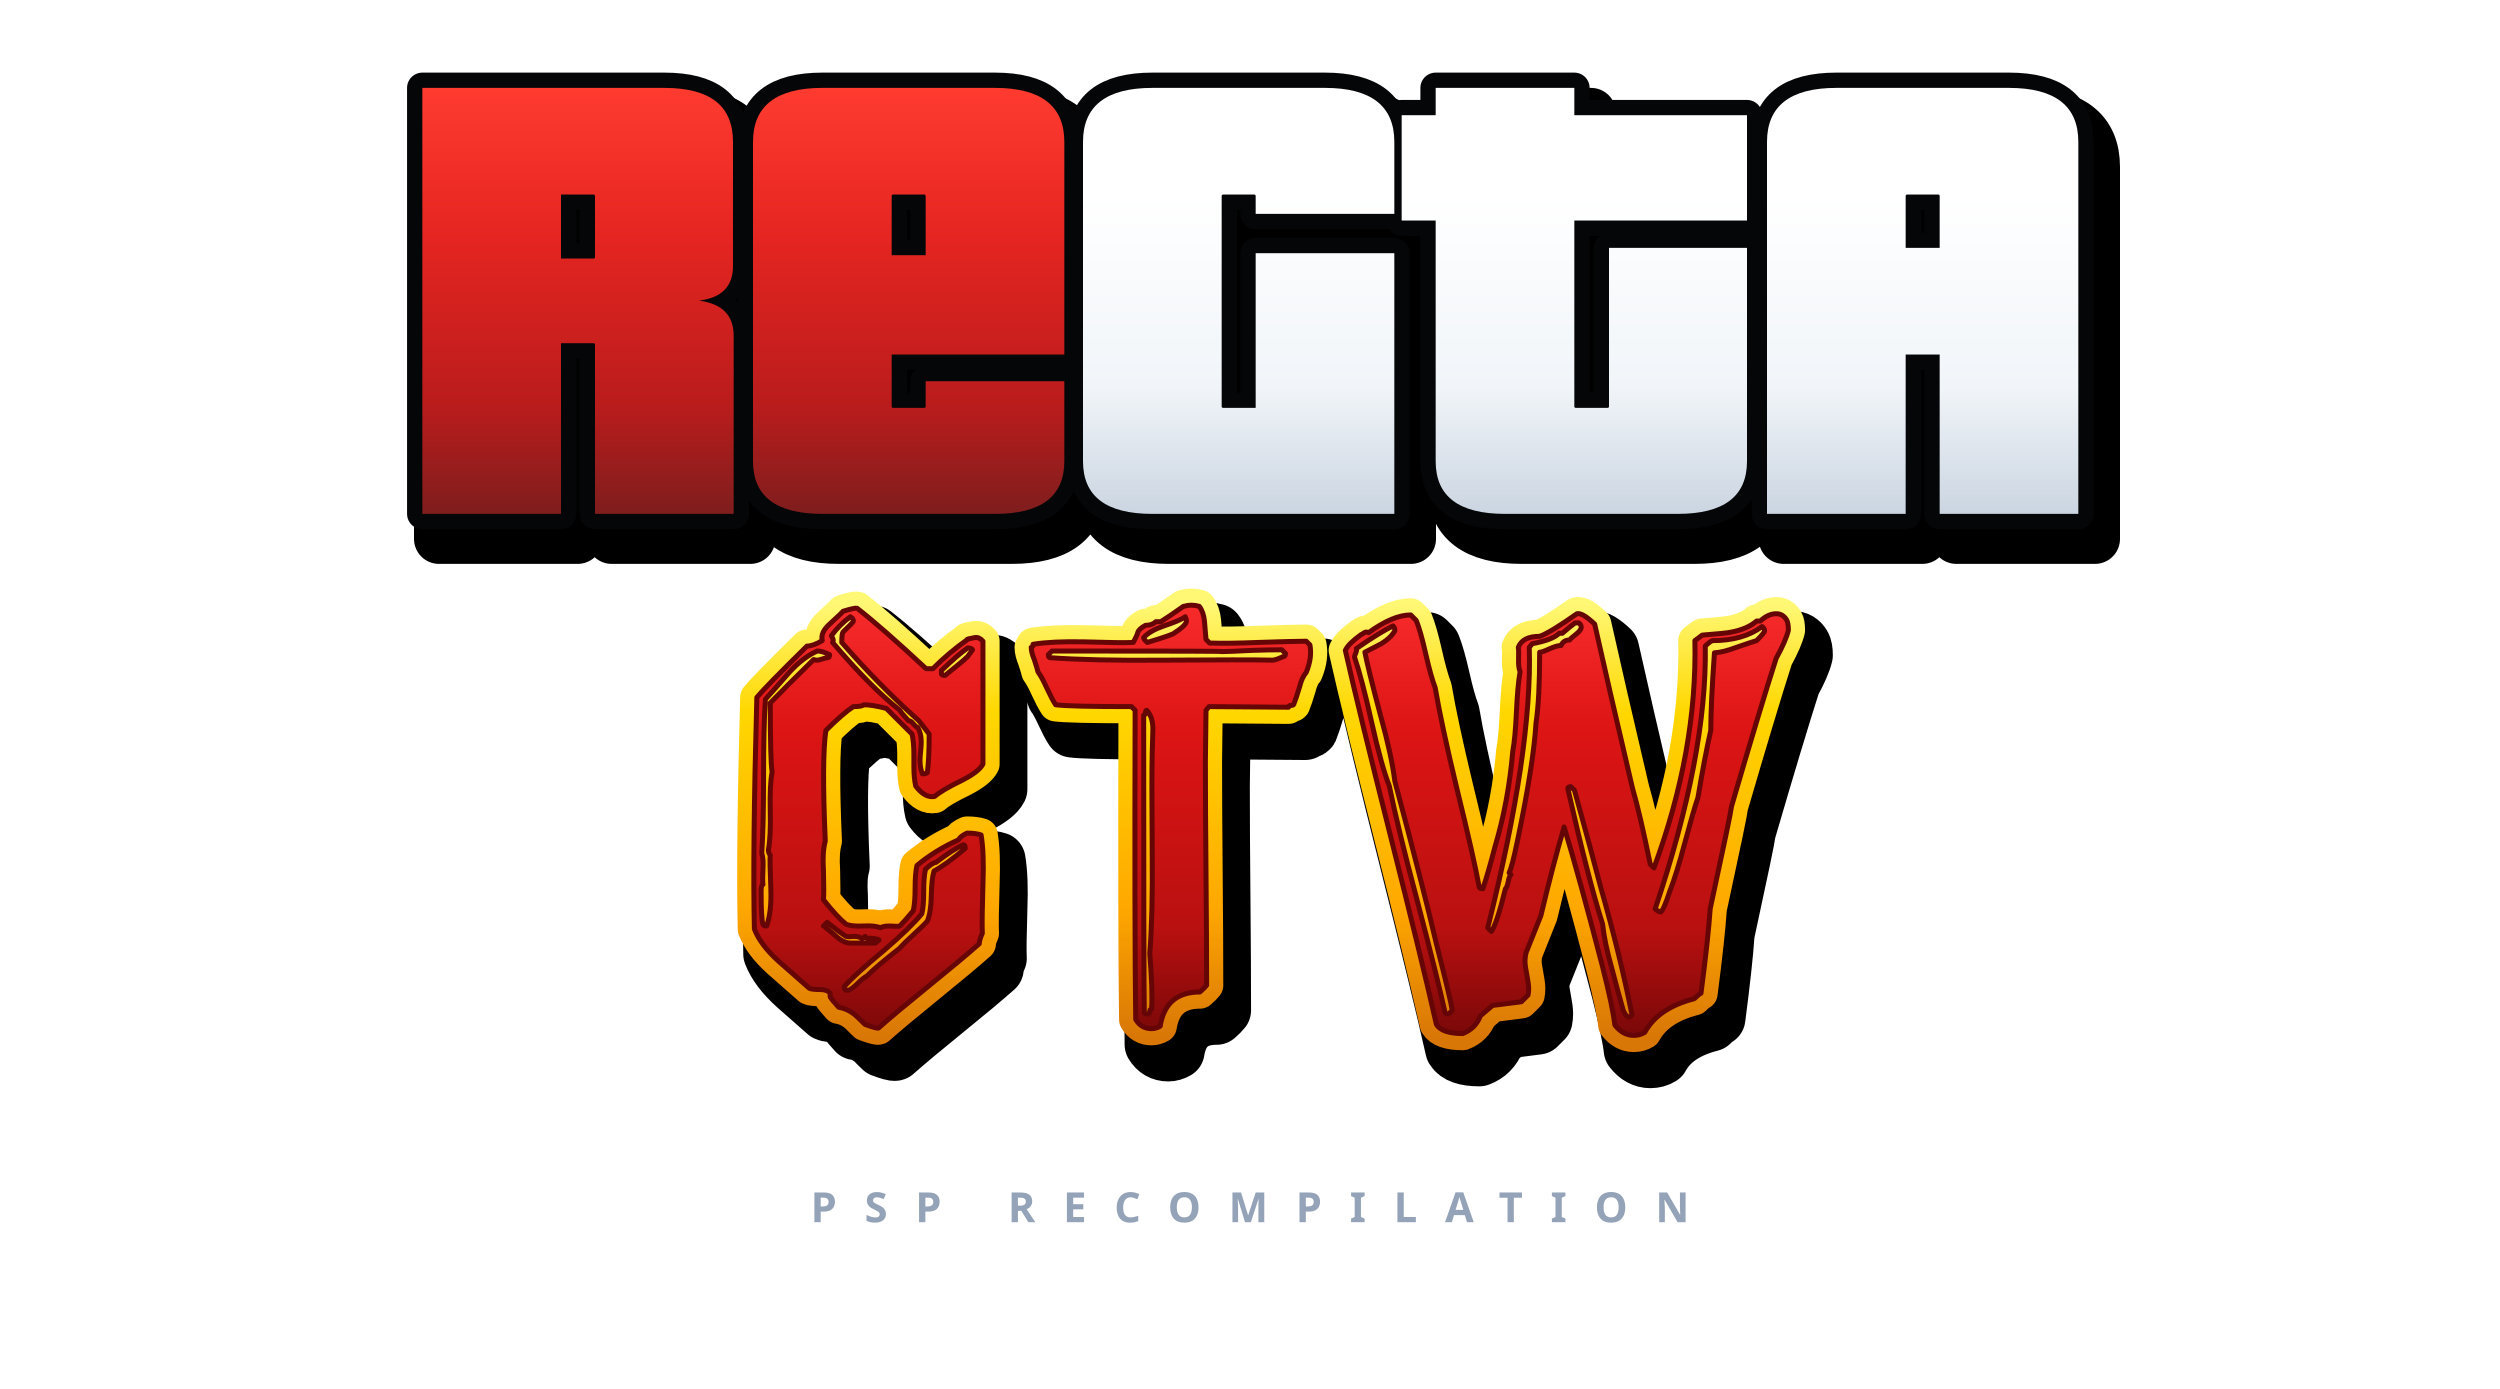
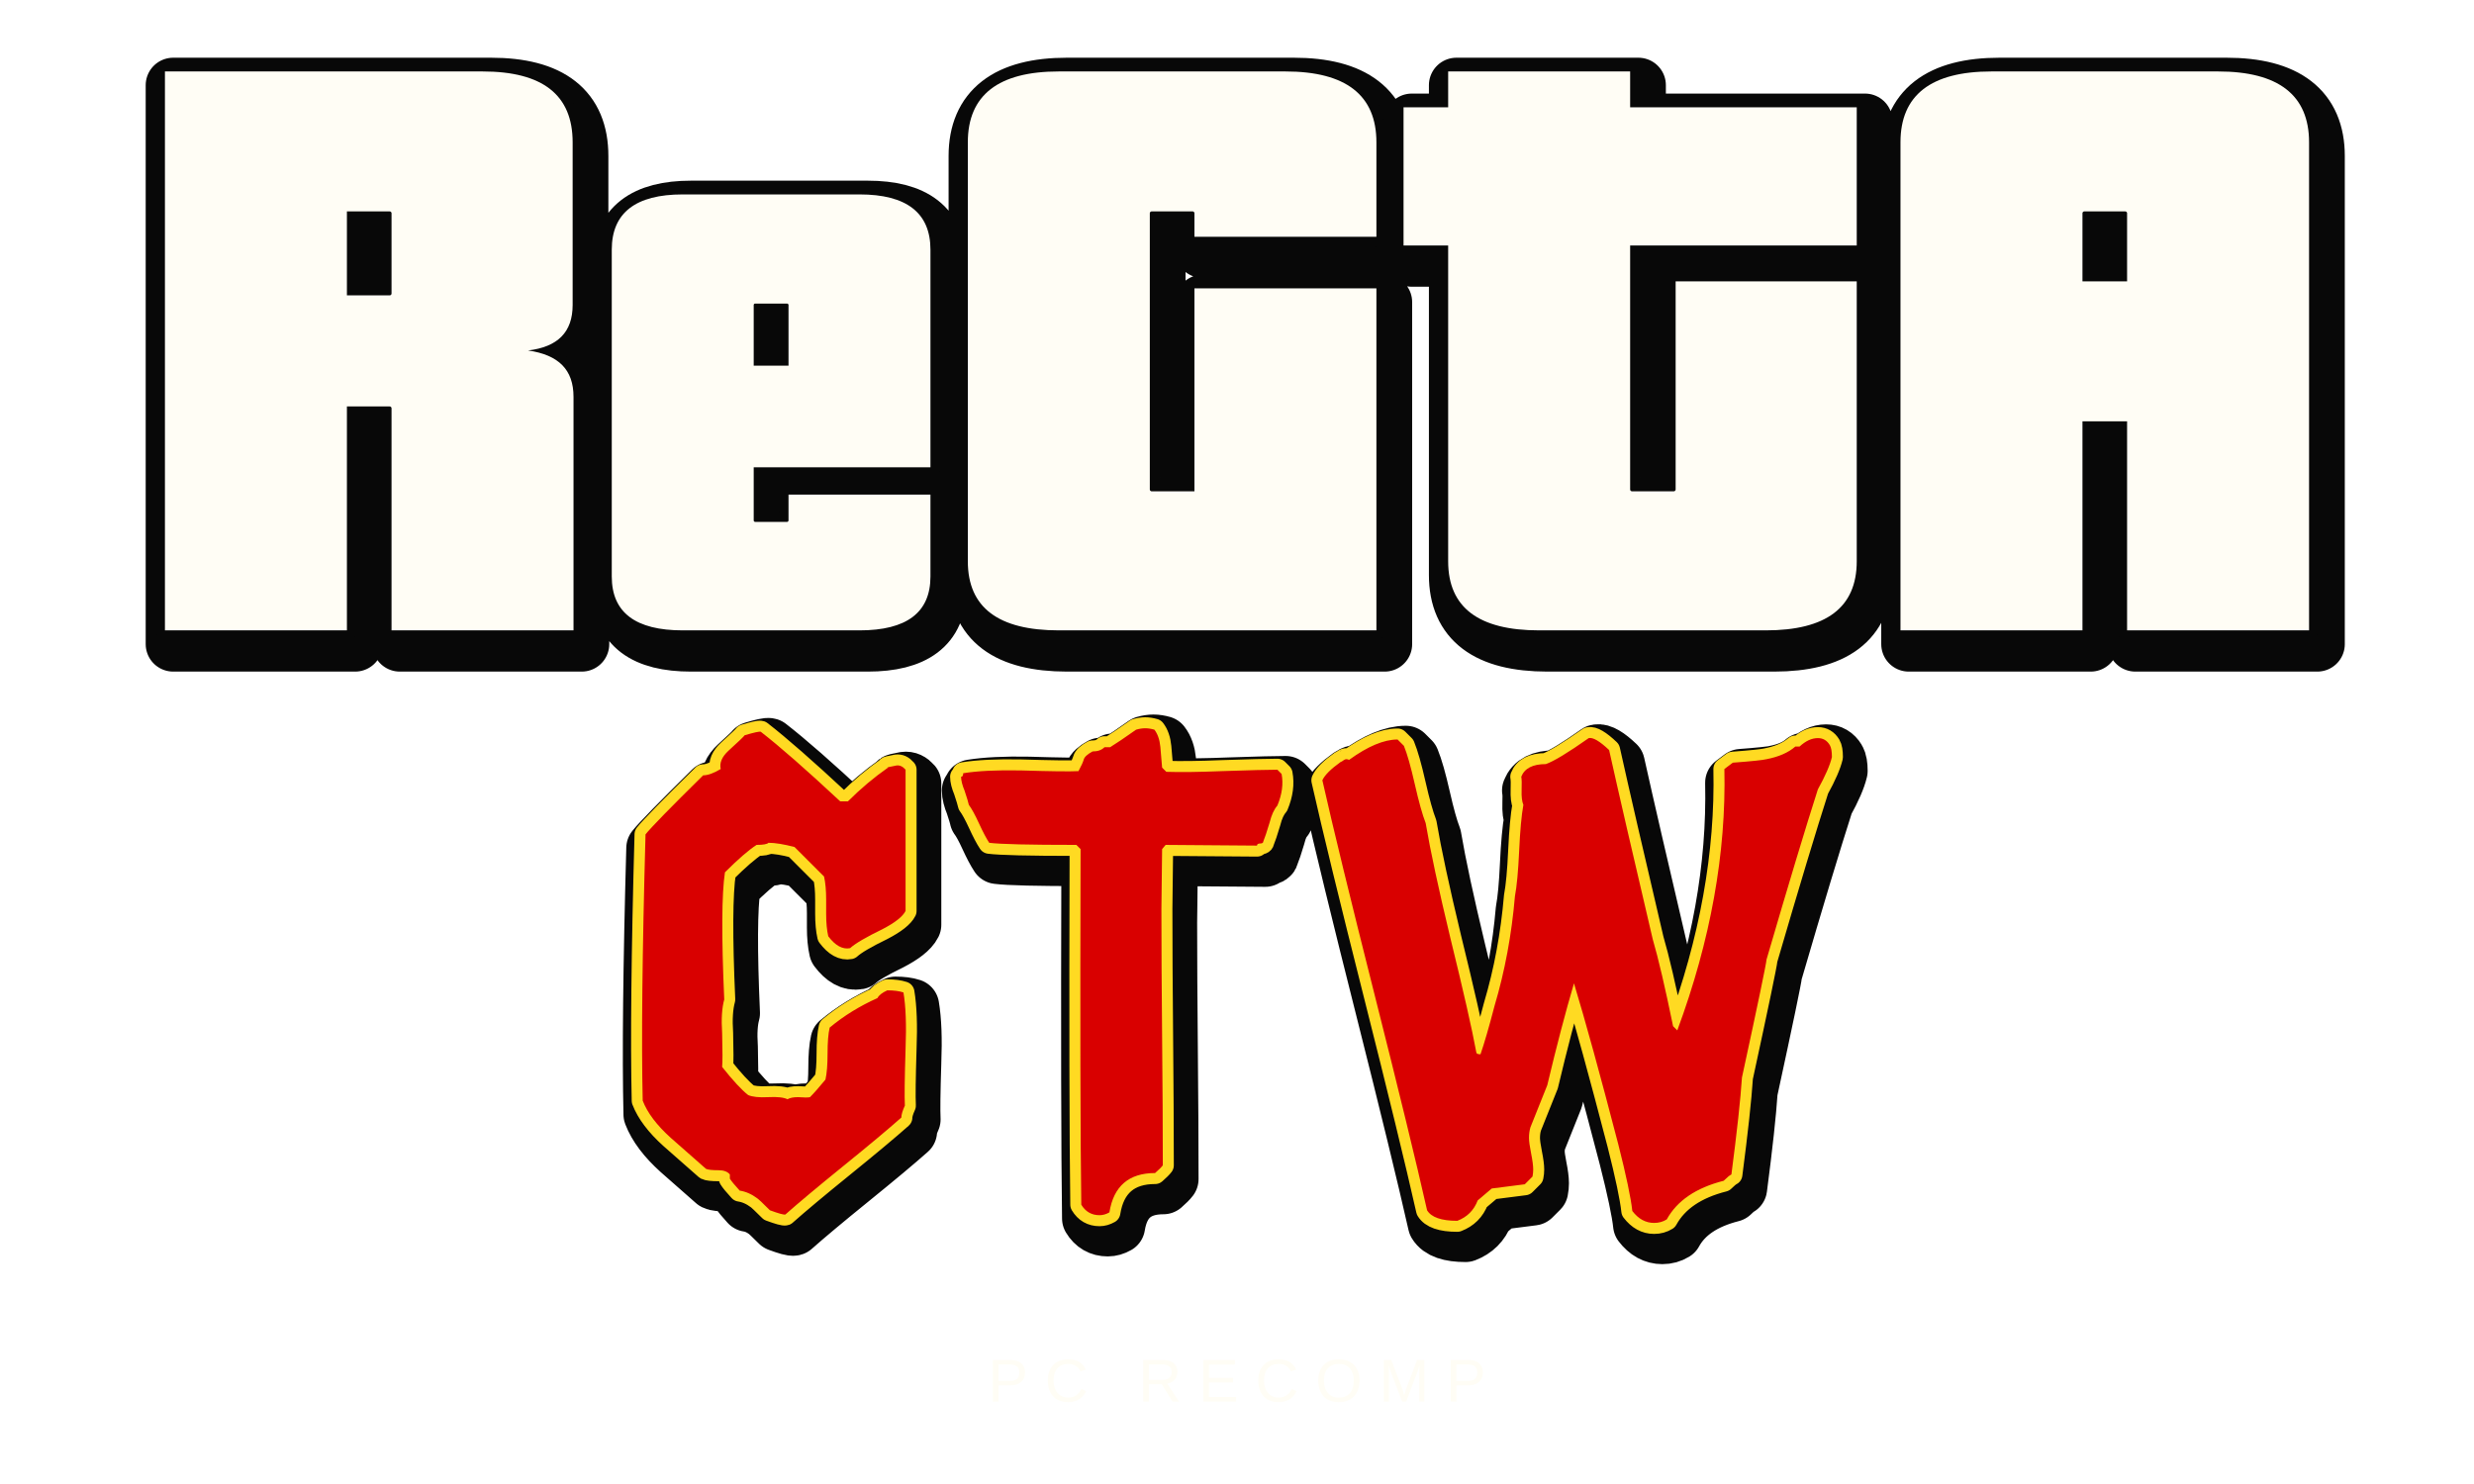
- <svg xmlns="http://www.w3.org/2000/svg" viewBox="0 0 900 500" width="100%" height="100%" role="img">
-   <defs>
-     <linearGradient id="regRedGrad" x1="0%" y1="0%" x2="0%" y2="100%">
-       <stop offset="0%" stop-color="#FF3B30" />
-       <stop offset="35%" stop-color="#E52521" />
-       <stop offset="75%" stop-color="#B91C1C" />
-       <stop offset="100%" stop-color="#7F1D1D" />
-     </linearGradient>
-     <linearGradient id="gtaWhiteGrad" x1="0%" y1="0%" x2="0%" y2="100%">
-       <stop offset="0%" stop-color="#FFFFFF" />
-       <stop offset="25%" stop-color="#FFFFFF" />
-       <stop offset="70%" stop-color="#F1F5F9" />
-       <stop offset="100%" stop-color="#CBD5E1" />
-     </linearGradient>
-     <linearGradient id="ctwRedGrad" x1="0%" y1="0%" x2="0%" y2="100%">
-       <stop offset="0%" stop-color="#F82B2B" />
-       <stop offset="30%" stop-color="#DC1414" />
-       <stop offset="75%" stop-color="#B91010" />
-       <stop offset="100%" stop-color="#7A0808" />
-     </linearGradient>
-     <linearGradient id="ctwGoldGrad" x1="0%" y1="0%" x2="0%" y2="100%">
-       <stop offset="0%" stop-color="#FFF875" />
-       <stop offset="25%" stop-color="#FFD700" />
-       <stop offset="70%" stop-color="#FFA800" />
-       <stop offset="100%" stop-color="#D97706" />
-     </linearGradient>
-   </defs>
-   <path d="M264.12 185.0V120.92C264.12 113.48 260.04 109.4 251.64 108.2C259.8 107.24 263.88 103.16 263.88 95.72V51.08C263.88 38.12 255.72 31.64 239.16 31.64H152.04V185.0H201.96V123.56H213.72C213.96 123.56 214.2 123.8 214.2 124.04V185.0ZM214.2 92.6C214.2 92.84 213.96 93.08 213.72 93.08H201.96V70.04H213.72C213.96 70.04 214.2 70.28 214.2 70.52ZM333.24 91.88H321.0V70.52C321.0 70.28 321.24 70.04 321.48 70.04H332.76C333.0 70.04 333.24 70.28 333.24 70.52ZM358.2 185.0C374.76 185.0 383.16 178.76 383.16 166.04V137.24H333.24V146.36C333.24 146.6 333.0 146.84 332.76 146.84H321.48C321.24 146.84 321.0 146.6 321.0 146.36V127.64H383.16V51.08C383.16 38.12 374.76 31.64 358.2 31.64H296.04C279.48 31.64 271.08 38.12 271.08 51.08V166.04C271.08 178.76 279.48 185.0 296.04 185.0ZM501.96 185.0V91.16H452.04V146.84H440.28C440.04 146.84 439.8 146.6 439.8 146.36V70.52C439.8 70.28 440.04 70.04 440.28 70.04H451.56C451.8 70.04 452.04 70.28 452.04 70.52V77.0H501.96V51.08C501.96 38.12 493.56 31.64 477.0 31.64H414.84C398.28 31.64 389.88 38.12 389.88 51.08V166.04C389.88 178.76 398.28 185.0 414.84 185.0ZM603.96 185.0C620.52 185.0 628.92 178.76 628.92 166.04V89.24H579.24V146.36C579.24 146.6 579.0 146.84 578.76 146.84H567.24C567.0 146.84 566.76 146.6 566.76 146.36V79.4H628.92V41.48H566.76V31.64H516.84V41.48H504.6V79.4H516.84V166.04C516.84 178.76 525.24 185.0 541.8 185.0ZM698.28 89.24H686.04V70.52C686.04 70.28 686.28 70.04 686.52 70.04H697.8C698.04 70.04 698.28 70.28 698.28 70.52ZM748.2 185.0V51.08C748.2 38.12 739.8 31.64 723.24 31.64H661.08C644.52 31.64 636.12 38.12 636.12 51.08V185.0H686.04V127.64H698.28V185.0Z" fill="#000000" stroke="#000000" stroke-width="18" stroke-linejoin="round" transform="translate(6 9)" />
-   <path d="M264.12 185.0V120.92C264.12 113.48 260.04 109.4 251.64 108.2C259.8 107.24 263.88 103.16 263.88 95.72V51.08C263.88 38.12 255.72 31.64 239.16 31.64H152.04V185.0H201.96V123.56H213.72C213.96 123.56 214.2 123.8 214.2 124.04V185.0ZM214.2 92.6C214.2 92.84 213.96 93.08 213.72 93.08H201.96V70.04H213.72C213.96 70.04 214.2 70.28 214.2 70.52ZM333.24 91.88H321.0V70.52C321.0 70.28 321.24 70.04 321.48 70.04H332.76C333.0 70.04 333.24 70.28 333.24 70.52ZM358.2 185.0C374.76 185.0 383.16 178.76 383.16 166.04V137.24H333.24V146.36C333.24 146.6 333.0 146.84 332.76 146.84H321.48C321.24 146.84 321.0 146.6 321.0 146.36V127.64H383.16V51.08C383.16 38.12 374.76 31.64 358.2 31.64H296.04C279.48 31.64 271.08 38.12 271.08 51.08V166.04C271.08 178.76 279.48 185.0 296.04 185.0Z" fill="url(#regRedGrad)" stroke="#050608" stroke-width="11" stroke-linejoin="round" paint-order="stroke fill" />
-   <path d="M501.96 185.0V91.16H452.04V146.84H440.28C440.04 146.84 439.8 146.6 439.8 146.36V70.52C439.8 70.28 440.04 70.04 440.28 70.04H451.56C451.8 70.04 452.04 70.28 452.04 70.52V77.0H501.96V51.08C501.96 38.12 493.56 31.64 477.0 31.64H414.84C398.28 31.64 389.88 38.12 389.88 51.08V166.04C389.88 178.76 398.28 185.0 414.84 185.0ZM603.96 185.0C620.52 185.0 628.92 178.76 628.92 166.04V89.24H579.24V146.36C579.24 146.6 579.0 146.84 578.76 146.84H567.24C567.0 146.84 566.76 146.6 566.76 146.36V79.4H628.92V41.48H566.76V31.64H516.84V41.48H504.6V79.4H516.84V166.04C516.84 178.76 525.24 185.0 541.8 185.0ZM698.28 89.24H686.04V70.52C686.04 70.28 686.28 70.04 686.52 70.04H697.8C698.04 70.04 698.28 70.28 698.28 70.52ZM748.2 185.0V51.08C748.2 38.12 739.8 31.64 723.24 31.64H661.08C644.52 31.64 636.12 38.12 636.12 51.08V185.0H686.04V127.64H698.28V185.0Z" fill="url(#gtaWhiteGrad)" stroke="#050608" stroke-width="11" stroke-linejoin="round" paint-order="stroke fill" />
-   <path d="M353.86 230.84V275.06Q352.54 277.7 346.6 280.78Q338.9 284.52 336.48 286.72Q332.96 287.38 329.66 282.98Q329.0 280.12 329.0 275.94V271.54Q329.0 267.14 328.34 264.28L319.1 255.04Q314.04 253.72 310.96 253.72Q310.3 254.38 307.22 254.38Q303.48 256.8 297.32 262.96Q295.78 273.08 297.1 302.78Q296.0 306.74 296.44 313.34Q296.66 321.7 296.44 323.9Q301.5 330.28 304.58 332.7Q306.56 333.58 310.85 333.36Q315.14 333.14 316.9 334.02Q318.0 333.36 320.2 333.36Q323.06 333.58 323.94 333.36Q325.7 331.6 328.78 327.86Q329.44 325.0 329.44 319.72Q329.44 314.44 330.1 311.58Q336.7 306.08 345.06 302.34Q345.72 301.02 348.14 299.92Q351.22 299.92 353.2 300.58Q354.3 307.18 353.86 318.18Q353.42 332.04 353.64 336.0Q352.54 338.42 352.54 339.74Q346.6 345.02 334.39 354.92Q322.18 364.82 316.24 370.1Q315.58 370.32 311.4 368.78Q308.1 365.48 307.44 365.04Q304.8 363.06 301.94 362.62Q299.52 359.98 298.86 358.88V357.56Q297.76 356.24 295.34 356.24Q292.26 356.24 291.38 355.8Q285.88 350.96 280.38 346.12Q273.78 340.18 271.58 334.46Q270.92 306.74 272.46 251.08Q275.1 247.78 290.5 232.6Q292.7 232.6 296.0 230.62Q295.34 227.76 298.42 224.9Q303.26 220.5 303.48 220.06Q307.88 218.74 308.54 218.96Q317.34 225.78 333.4 240.74H335.82Q341.76 234.8 348.36 230.18Q347.48 230.18 351.0 229.52Q352.54 229.3 353.86 230.84ZM471.56 232.16Q472.44 236.78 470.24 242.06Q468.7 243.82 467.82 247.34Q466.5 251.74 465.84 253.28Q465.84 253.94 464.85 253.94Q463.86 253.94 463.86 254.6L435.26 254.38L434.16 255.7L433.94 274.4Q433.94 291.12 434.16 314.44Q434.38 337.76 434.38 354.7Q433.72 355.58 431.96 357.12Q419.64 357.12 417.66 369.44Q416.12 370.32 414.58 370.32Q410.84 370.32 408.86 367.02Q408.42 335.78 408.64 255.7L407.32 254.38Q385.1 254.38 380.04 253.72Q378.72 251.74 376.85 247.67Q374.98 243.6 373.66 241.84Q373.44 240.74 372.34 237.44Q371.24 234.8 371.24 233.04Q371.9 233.04 371.9 231.94Q378.72 230.84 389.94 231.06Q404.02 231.5 407.98 231.28Q409.3 228.86 409.63 227.65Q409.96 226.44 412.38 225.12Q414.8 225.12 416.12 223.8H417.88Q420.74 222.04 426.02 218.3Q427.56 217.86 428.88 217.86Q430.2 217.86 431.74 218.3Q433.28 220.28 433.61 223.69Q433.94 227.1 434.16 230.18L435.48 231.5Q442.08 231.72 452.86 231.28Q466.06 230.84 470.24 230.84ZM643.82 226.88Q642.94 230.62 639.42 237.0Q633.7 254.82 623.36 290.24Q623.14 292.66 615.66 327.2Q615.0 337.32 612.36 357.56Q611.48 358.0 609.94 359.54Q596.96 362.84 592.12 371.64Q590.36 372.74 588.16 372.74Q584.2 372.74 581.34 369.0Q580.68 362.84 576.94 348.1Q568.36 315.1 563.08 297.72Q559.12 311.14 554.72 329.62Q552.96 334.02 549.44 342.82Q549.0 344.36 549.0 346.12Q549.0 347.66 549.66 350.96Q550.32 354.26 550.32 356.02Q550.32 357.12 550.1 358.22L547.68 360.64Q544.16 361.08 537.34 361.96Q535.8 363.28 532.94 365.7Q531.18 370.32 526.56 372.08Q519.08 372.08 517.1 368.78Q512.04 346.34 500.71 301.46Q489.38 256.58 484.32 234.14Q485.42 231.72 490.04 228.42Q490.26 228.42 491.14 227.76Q491.8 227.32 492.68 227.76Q501.48 221.38 507.86 221.38L509.84 223.36Q511.38 227.1 513.25 235.35Q515.12 243.6 516.66 247.56Q518.86 260.54 524.36 283.42Q530.52 308.5 532.5 319.28Q532.5 319.94 533.82 319.94Q535.58 314.88 538.22 304.76Q543.06 288.48 544.6 270.44Q545.48 265.82 545.92 256.25Q546.36 246.68 547.24 241.84Q546.58 240.3 546.69 237.22Q546.8 234.14 546.58 233.04Q548.12 229.08 554.28 229.08Q558.02 227.76 567.7 220.94Q569.68 220.5 574.08 224.68Q578.48 244.48 587.72 283.86Q590.36 292.88 594.1 311.14L595.42 312.46Q611.04 270.22 610.16 230.62Q611.04 229.96 612.8 228.64Q621.6 227.98 623.36 227.54Q629.08 226.44 632.38 223.58H633.7Q636.56 220.94 639.42 220.94Q641.84 220.94 643.16 223.14Q643.82 224.24 643.82 226.88Z" fill="#000000" stroke="#000000" stroke-width="20" stroke-linejoin="round" transform="translate(6 9)" />
-   <path d="M353.86 230.84V275.06Q352.54 277.7 346.6 280.78Q338.9 284.52 336.48 286.72Q332.96 287.38 329.66 282.98Q329.0 280.12 329.0 275.94V271.54Q329.0 267.14 328.34 264.28L319.1 255.04Q314.04 253.72 310.96 253.72Q310.3 254.38 307.22 254.38Q303.48 256.8 297.32 262.96Q295.78 273.08 297.1 302.78Q296.0 306.74 296.44 313.34Q296.66 321.7 296.44 323.9Q301.5 330.28 304.58 332.7Q306.56 333.58 310.85 333.36Q315.14 333.14 316.9 334.02Q318.0 333.36 320.2 333.36Q323.06 333.58 323.94 333.36Q325.7 331.6 328.78 327.86Q329.44 325.0 329.44 319.72Q329.44 314.44 330.1 311.58Q336.7 306.08 345.06 302.34Q345.72 301.02 348.14 299.92Q351.22 299.92 353.2 300.58Q354.3 307.18 353.86 318.18Q353.42 332.04 353.64 336.0Q352.54 338.42 352.54 339.74Q346.6 345.02 334.39 354.92Q322.18 364.82 316.24 370.1Q315.58 370.32 311.4 368.78Q308.1 365.48 307.44 365.04Q304.8 363.06 301.94 362.62Q299.52 359.98 298.86 358.88V357.56Q297.76 356.24 295.34 356.24Q292.26 356.24 291.38 355.8Q285.88 350.96 280.38 346.12Q273.78 340.18 271.58 334.46Q270.92 306.74 272.46 251.08Q275.1 247.78 290.5 232.6Q292.7 232.6 296.0 230.62Q295.34 227.76 298.42 224.9Q303.26 220.5 303.48 220.06Q307.88 218.74 308.54 218.96Q317.34 225.78 333.4 240.74H335.82Q341.76 234.8 348.36 230.18Q347.48 230.18 351.0 229.52Q352.54 229.3 353.86 230.84ZM471.56 232.16Q472.44 236.78 470.24 242.06Q468.7 243.82 467.82 247.34Q466.5 251.74 465.84 253.28Q465.84 253.94 464.85 253.94Q463.86 253.94 463.86 254.6L435.26 254.38L434.16 255.7L433.94 274.4Q433.94 291.12 434.16 314.44Q434.38 337.76 434.38 354.7Q433.72 355.58 431.96 357.12Q419.64 357.12 417.66 369.44Q416.12 370.32 414.58 370.32Q410.84 370.32 408.86 367.02Q408.42 335.78 408.64 255.7L407.32 254.38Q385.1 254.38 380.04 253.72Q378.72 251.74 376.85 247.67Q374.98 243.6 373.66 241.84Q373.44 240.74 372.34 237.44Q371.24 234.8 371.24 233.04Q371.9 233.04 371.9 231.94Q378.72 230.84 389.94 231.06Q404.02 231.5 407.98 231.28Q409.3 228.86 409.63 227.65Q409.96 226.44 412.38 225.12Q414.8 225.12 416.12 223.8H417.88Q420.74 222.04 426.02 218.3Q427.56 217.86 428.88 217.86Q430.2 217.86 431.74 218.3Q433.28 220.28 433.61 223.69Q433.94 227.1 434.16 230.18L435.48 231.5Q442.08 231.72 452.86 231.28Q466.06 230.84 470.24 230.84ZM643.82 226.88Q642.94 230.62 639.42 237.0Q633.7 254.82 623.36 290.24Q623.14 292.66 615.66 327.2Q615.0 337.32 612.36 357.56Q611.48 358.0 609.94 359.54Q596.96 362.84 592.12 371.64Q590.36 372.74 588.16 372.74Q584.2 372.74 581.34 369.0Q580.68 362.84 576.94 348.1Q568.36 315.1 563.08 297.72Q559.12 311.14 554.72 329.62Q552.96 334.02 549.44 342.82Q549.0 344.36 549.0 346.12Q549.0 347.66 549.66 350.96Q550.32 354.26 550.32 356.02Q550.32 357.12 550.1 358.22L547.68 360.64Q544.16 361.08 537.34 361.96Q535.8 363.28 532.94 365.7Q531.18 370.32 526.56 372.08Q519.08 372.08 517.1 368.78Q512.04 346.34 500.71 301.46Q489.38 256.58 484.32 234.14Q485.42 231.72 490.04 228.42Q490.26 228.42 491.14 227.76Q491.8 227.32 492.68 227.76Q501.48 221.38 507.86 221.38L509.84 223.36Q511.38 227.1 513.25 235.35Q515.12 243.6 516.66 247.56Q518.86 260.54 524.36 283.42Q530.52 308.5 532.5 319.28Q532.5 319.94 533.82 319.94Q535.58 314.88 538.22 304.76Q543.06 288.48 544.6 270.44Q545.48 265.82 545.92 256.25Q546.36 246.68 547.24 241.84Q546.58 240.3 546.69 237.22Q546.8 234.14 546.58 233.04Q548.12 229.08 554.28 229.08Q558.02 227.76 567.7 220.94Q569.68 220.5 574.08 224.68Q578.48 244.48 587.72 283.86Q590.36 292.88 594.1 311.14L595.42 312.46Q611.04 270.22 610.16 230.62Q611.04 229.96 612.8 228.64Q621.6 227.98 623.36 227.54Q629.08 226.44 632.38 223.58H633.7Q636.56 220.94 639.42 220.94Q641.84 220.94 643.16 223.14Q643.82 224.24 643.82 226.88Z" fill="url(#ctwGoldGrad)" stroke="url(#ctwGoldGrad)" stroke-width="12" stroke-linejoin="round" />
-   <path d="M353.86 230.84V275.06Q352.54 277.7 346.6 280.78Q338.9 284.52 336.48 286.72Q332.96 287.38 329.66 282.98Q329.0 280.12 329.0 275.94V271.54Q329.0 267.14 328.34 264.28L319.1 255.04Q314.04 253.72 310.96 253.72Q310.3 254.38 307.22 254.38Q303.48 256.8 297.32 262.96Q295.78 273.08 297.1 302.78Q296.0 306.74 296.44 313.34Q296.66 321.7 296.44 323.9Q301.5 330.28 304.58 332.7Q306.56 333.58 310.85 333.36Q315.14 333.14 316.9 334.02Q318.0 333.36 320.2 333.36Q323.06 333.58 323.94 333.36Q325.7 331.6 328.78 327.86Q329.44 325.0 329.44 319.72Q329.44 314.44 330.1 311.58Q336.7 306.08 345.06 302.34Q345.72 301.02 348.14 299.92Q351.22 299.92 353.2 300.58Q354.3 307.18 353.86 318.18Q353.42 332.04 353.64 336.0Q352.54 338.42 352.54 339.74Q346.6 345.02 334.39 354.92Q322.18 364.82 316.24 370.1Q315.58 370.32 311.4 368.78Q308.1 365.48 307.44 365.04Q304.8 363.06 301.94 362.62Q299.52 359.98 298.86 358.88V357.56Q297.76 356.24 295.34 356.24Q292.26 356.24 291.38 355.8Q285.88 350.96 280.38 346.12Q273.78 340.18 271.58 334.46Q270.92 306.74 272.46 251.08Q275.1 247.78 290.5 232.6Q292.7 232.6 296.0 230.62Q295.34 227.76 298.42 224.9Q303.26 220.5 303.48 220.06Q307.88 218.74 308.54 218.96Q317.34 225.78 333.4 240.74H335.82Q341.76 234.8 348.36 230.18Q347.48 230.18 351.0 229.52Q352.54 229.3 353.86 230.84ZM350.12 233.92Q349.68 233.26 348.36 233.26Q344.84 235.68 338.9 241.4V242.5Q338.9 243.16 340.22 243.16Q341.54 242.06 344.29 239.86Q347.04 237.66 348.36 236.34Q349.02 235.46 350.12 233.92ZM334.5 264.28Q333.4 262.74 330.76 259.44Q316.02 246.24 303.04 231.28Q303.04 228.2 303.48 227.54Q307.22 224.02 307.22 223.58Q307.22 222.7 306.12 222.04Q302.16 224.9 299.3 228.86Q299.3 228.86 299.74 229.74Q300.18 230.62 299.74 231.28Q313.38 247.34 323.94 255.7Q324.38 256.58 327.02 259.44Q327.9 259.44 328.78 260.54Q329.66 261.64 330.32 261.86Q331.64 263.84 331.64 267.14Q331.64 268.24 331.42 270.44Q331.2 272.64 331.2 273.74Q331.2 276.6 332.08 278.58Q333.4 278.58 333.84 278.14Q334.5 273.52 334.5 264.28ZM298.64 235.68Q296.0 234.36 294.24 234.36Q289.18 236.56 284.12 242.06Q279.94 246.9 275.54 251.74Q274.88 261.2 274.88 279.46Q274.88 297.72 274.22 307.18Q274.88 309.16 274.66 312.68Q274.44 316.86 274.66 318.4Q274.0 318.62 274.0 320.82Q274.0 330.94 274.66 332.7Q274.66 333.36 275.98 333.36Q277.74 328.52 277.52 320.6Q277.08 309.16 277.3 307.84Q276.64 307.18 276.64 305.86Q277.52 301.24 277.3 291.89Q277.08 282.54 277.96 277.92Q277.3 273.96 277.3 253.06Q282.36 247.78 292.92 237.44Q294.02 237.88 295.34 237.44Q297.32 236.78 297.98 236.78Q298.64 236.78 298.64 235.68ZM347.48 305.42Q347.48 304.1 346.82 304.1Q343.3 305.64 336.92 310.48Q335.82 310.48 333.18 312.9Q332.52 315.76 332.52 321.04Q332.52 326.32 331.86 328.96Q327.68 334.02 318.22 342.16Q307.88 350.74 303.92 355.14Q303.92 356.46 304.58 356.46H305.68Q307.0 355.8 308.87 353.93Q310.74 352.06 312.06 351.4Q315.8 347.66 323.72 341.5Q325.48 339.52 328.89 336.44Q332.3 333.36 333.84 331.6Q335.16 328.52 335.27 322.47Q335.38 316.42 336.26 313.56Q340.44 311.36 347.48 305.42ZM316.46 338.42Q315.8 337.76 312.06 337.76L311.4 337.1Q311.4 337.76 310.08 337.76Q309.2 337.1 307.44 337.1Q305.24 337.32 304.58 337.1Q302.16 335.56 297.76 332.04L296.44 333.36Q296.66 333.36 301.06 337.1Q303.7 339.52 306.34 339.52Q306.56 339.52 315.14 339.52ZM471.56 232.16Q472.44 236.78 470.24 242.06Q468.7 243.82 467.82 247.34Q466.5 251.74 465.84 253.28Q465.84 253.94 464.85 253.94Q463.86 253.94 463.86 254.6L435.26 254.38L434.16 255.7L433.94 274.4Q433.94 291.12 434.16 314.44Q434.38 337.76 434.38 354.7Q433.72 355.58 431.96 357.12Q419.64 357.12 417.66 369.44Q416.12 370.32 414.58 370.32Q410.84 370.32 408.86 367.02Q408.42 335.78 408.64 255.7L407.32 254.38Q385.1 254.38 380.04 253.72Q378.72 251.74 376.85 247.67Q374.98 243.6 373.66 241.84Q373.44 240.74 372.34 237.44Q371.24 234.8 371.24 233.04Q371.9 233.04 371.9 231.94Q378.72 230.84 389.94 231.06Q404.02 231.5 407.98 231.28Q409.3 228.86 409.63 227.65Q409.96 226.44 412.38 225.12Q414.8 225.12 416.12 223.8H417.88Q420.74 222.04 426.02 218.3Q427.56 217.86 428.88 217.86Q430.2 217.86 431.74 218.3Q433.28 220.28 433.61 223.69Q433.94 227.1 434.16 230.18L435.48 231.5Q442.08 231.72 452.86 231.28Q466.06 230.84 470.24 230.84ZM426.68 222.04Q424.92 223.36 418.98 225.34Q413.92 227.1 411.72 229.52Q411.72 230.18 413.04 231.28Q414.58 230.84 417.66 229.85Q420.74 228.86 422.28 228.2Q427.12 225.12 427.12 223.58Q427.12 222.92 426.68 222.04ZM462.76 235.24 461.44 233.92Q456.82 233.92 450.66 234.14Q442.08 234.58 439.66 234.58Q444.72 234.36 378.72 234.36L377.4 235.68Q377.4 236.78 378.06 236.78Q393.46 237.88 418.32 237.66Q449.34 237.44 458.36 237.66Q459.68 237.44 462.1 236.34Q462.76 236.34 462.76 235.24ZM414.8 271.1Q414.8 271.1 415.02 263.18Q415.24 258.34 412.82 255.7Q412.38 255.7 412.38 256.58Q412.38 257.46 411.72 257.46Q411.72 353.16 411.94 364.6Q411.94 365.04 413.26 365.04Q413.92 365.04 413.92 364.16Q413.92 363.28 414.58 363.28Q415.02 356.68 413.92 343.26Q415.02 329.62 414.8 307.18Q414.58 279.24 414.8 271.1ZM643.82 226.88Q642.94 230.62 639.42 237.0Q633.7 254.82 623.36 290.24Q623.14 292.66 615.66 327.2Q615.0 337.32 612.36 357.56Q611.48 358.0 609.94 359.54Q596.96 362.84 592.12 371.64Q590.36 372.74 588.16 372.74Q584.2 372.74 581.34 369.0Q580.68 362.84 576.94 348.1Q568.36 315.1 563.08 297.72Q559.12 311.14 554.72 329.62Q552.96 334.02 549.44 342.82Q549.0 344.36 549.0 346.12Q549.0 347.66 549.66 350.96Q550.32 354.26 550.32 356.02Q550.32 357.12 550.1 358.22L547.68 360.64Q544.16 361.08 537.34 361.96Q535.8 363.28 532.94 365.7Q531.18 370.32 526.56 372.08Q519.08 372.08 517.1 368.78Q512.04 346.34 500.71 301.46Q489.38 256.58 484.32 234.14Q485.42 231.72 490.04 228.42Q490.26 228.42 491.14 227.76Q491.8 227.32 492.68 227.76Q501.48 221.38 507.86 221.38L509.84 223.36Q511.38 227.1 513.25 235.35Q515.12 243.6 516.66 247.56Q518.86 260.54 524.36 283.42Q530.52 308.5 532.5 319.28Q532.5 319.94 533.82 319.94Q535.58 314.88 538.22 304.76Q543.06 288.48 544.6 270.44Q545.48 265.82 545.92 256.25Q546.36 246.68 547.24 241.84Q546.58 240.3 546.69 237.22Q546.8 234.14 546.58 233.04Q548.12 229.08 554.28 229.08Q558.02 227.76 567.7 220.94Q569.68 220.5 574.08 224.68Q578.48 244.48 587.72 283.86Q590.36 292.88 594.1 311.14L595.42 312.46Q611.04 270.22 610.16 230.62Q611.04 229.96 612.8 228.64Q621.6 227.98 623.36 227.54Q629.08 226.44 632.38 223.58H633.7Q636.56 220.94 639.42 220.94Q641.84 220.94 643.16 223.14Q643.82 224.24 643.82 226.88ZM634.36 225.56Q627.54 230.62 616.54 230.62Q615.66 230.84 613.9 232.6Q614.56 271.54 595.86 327.2Q597.18 328.3 597.84 328.3Q598.94 327.64 601.14 320.82Q603.56 314.66 606.42 303.88Q609.72 291.56 611.26 287.16Q613.68 272.64 615.88 262.96Q615.88 253.72 617.2 235.02Q620.5 234.8 625.12 233.04Q630.84 231.06 632.38 230.62Q635.24 227.76 635.24 227.1Q635.24 226.22 634.36 225.56ZM568.36 224.24H567.04Q565.5 225.34 562.42 227.98H561.32Q558.9 230.4 551.64 231.72L550.54 233.04Q551.64 270.0 535.58 334.02L536.9 335.34Q538.88 332.48 541.96 319.94Q542.62 319.28 542.95 317.41Q543.28 315.54 543.94 314.88L543.28 314.22Q544.38 312.02 546.36 302.34Q552.08 275.06 552.96 260.32Q554.28 251.74 554.28 234.8Q555.16 234.8 557.8 233.59Q560.44 232.38 561.98 232.38Q562.86 230.4 565.06 230.4Q565.28 229.96 567.26 228.42Q569.24 226.88 569.24 225.78Q569.24 224.9 568.36 224.24ZM587.5 365.26Q583.32 344.14 576.28 319.5Q573.2 307.62 566.82 284.52L565.5 283.2Q564.4 283.2 564.4 283.86Q571.88 316.86 576.94 332.7Q577.6 339.3 580.24 348.54Q582.22 356.24 584.42 363.94Q585.52 366.14 586.4 366.14Q587.06 366.14 587.5 365.26ZM522.82 363.72Q522.38 360.42 517.1 339.74Q512.48 319.94 502.14 281.22Q501.04 272.2 497.08 257.9Q492.46 240.52 491.36 234.8Q495.98 232.38 497.3 231.72Q500.6 229.74 502.14 227.1Q502.14 225.78 501.48 225.34Q496.86 227.54 488.28 233.48Q488.5 234.14 488.06 235.13Q487.62 236.12 487.62 236.56Q490.26 244.26 493.78 259.99Q497.3 275.72 500.16 282.98Q503.24 298.16 510.06 323.68Q517.76 353.16 520.18 364.38Q520.18 365.04 521.5 365.04Z" fill="url(#ctwRedGrad)" stroke="#660505" stroke-width="1.8" stroke-linejoin="round" />
-   <text x="450" y="440" text-anchor="middle" fill="#94a3b8" font-family="'Segoe UI',-apple-system,sans-serif" font-size="15" font-weight="700" letter-spacing="10">PSP RECOMPILATION</text>
+ <svg xmlns="http://www.w3.org/2000/svg" viewBox="0 0 900 540" width="900" height="540" role="img">
+   <path d="M208.635 229.379V144.399C208.635 134.532 203.224 129.122 192.085 127.53C202.906 126.257 208.317 120.846 208.317 110.98V51.78C208.317 34.593 197.495 26.0 175.534 26.0H60V229.379H126.201V147.9H141.797C142.115 147.9 142.434 148.218 142.434 148.536V229.379ZM142.434 106.842C142.434 107.16 142.115 107.479 141.797 107.479H126.201V76.924H141.797C142.115 76.924 142.434 77.243 142.434 77.561ZM286.848 133.055H274.187V110.961C274.187 110.712 274.436 110.464 274.684 110.464H286.352C286.6 110.464 286.848 110.712 286.848 110.961ZM312.667 229.379C329.797 229.379 338.485 222.924 338.485 209.766V179.976H286.848V189.409C286.848 189.658 286.6 189.906 286.352 189.906H274.684C274.436 189.906 274.187 189.658 274.187 189.409V170.046H338.485V90.852C338.485 77.446 329.797 70.743 312.667 70.743H248.369C231.239 70.743 222.55 77.446 222.55 90.852V209.766C222.55 222.924 231.239 229.379 248.369 229.379ZM500.717 229.379V104.933H434.516V178.773H418.92C418.602 178.773 418.284 178.454 418.284 178.136V77.561C418.284 77.243 418.602 76.924 418.92 76.924H433.879C434.198 76.924 434.516 77.243 434.516 77.561V86.154H500.717V51.78C500.717 34.593 489.578 26.0 467.617 26.0H385.183C363.222 26.0 352.082 34.593 352.082 51.78V204.235C352.082 221.103 363.222 229.379 385.183 229.379ZM642.35 229.379C664.311 229.379 675.451 221.103 675.451 204.235V102.386H609.568V178.136C609.568 178.454 609.25 178.773 608.931 178.773H593.654C593.336 178.773 593.018 178.454 593.018 178.136V89.337H675.451V39.049H593.018V26.0H526.816V39.049H510.584V89.337H526.816V204.235C526.816 221.103 537.956 229.379 559.917 229.379ZM773.799 102.386H757.566V77.561C757.566 77.243 757.885 76.924 758.203 76.924H773.162C773.48 76.924 773.799 77.243 773.799 77.561ZM840 229.379V51.78C840 34.593 828.86 26.0 806.899 26.0H724.466C702.505 26.0 691.365 34.593 691.365 51.78V229.379H757.566V153.311H773.799V229.379Z" fill="#080808" stroke="#080808" stroke-width="20" stroke-linejoin="round" transform="translate(3 5)" />
+   <path d="M208.635 229.379V144.399C208.635 134.532 203.224 129.122 192.085 127.53C202.906 126.257 208.317 120.846 208.317 110.98V51.78C208.317 34.593 197.495 26.0 175.534 26.0H60V229.379H126.201V147.9H141.797C142.115 147.9 142.434 148.218 142.434 148.536V229.379ZM142.434 106.842C142.434 107.16 142.115 107.479 141.797 107.479H126.201V76.924H141.797C142.115 76.924 142.434 77.243 142.434 77.561ZM286.848 133.055H274.187V110.961C274.187 110.712 274.436 110.464 274.684 110.464H286.352C286.6 110.464 286.848 110.712 286.848 110.961ZM312.667 229.379C329.797 229.379 338.485 222.924 338.485 209.766V179.976H286.848V189.409C286.848 189.658 286.6 189.906 286.352 189.906H274.684C274.436 189.906 274.187 189.658 274.187 189.409V170.046H338.485V90.852C338.485 77.446 329.797 70.743 312.667 70.743H248.369C231.239 70.743 222.55 77.446 222.55 90.852V209.766C222.55 222.924 231.239 229.379 248.369 229.379ZM500.717 229.379V104.933H434.516V178.773H418.92C418.602 178.773 418.284 178.454 418.284 178.136V77.561C418.284 77.243 418.602 76.924 418.92 76.924H433.879C434.198 76.924 434.516 77.243 434.516 77.561V86.154H500.717V51.78C500.717 34.593 489.578 26.0 467.617 26.0H385.183C363.222 26.0 352.082 34.593 352.082 51.78V204.235C352.082 221.103 363.222 229.379 385.183 229.379ZM642.35 229.379C664.311 229.379 675.451 221.103 675.451 204.235V102.386H609.568V178.136C609.568 178.454 609.25 178.773 608.931 178.773H593.654C593.336 178.773 593.018 178.454 593.018 178.136V89.337H675.451V39.049H593.018V26.0H526.816V39.049H510.584V89.337H526.816V204.235C526.816 221.103 537.956 229.379 559.917 229.379ZM773.799 102.386H757.566V77.561C757.566 77.243 757.885 76.924 758.203 76.924H773.162C773.48 76.924 773.799 77.243 773.799 77.561ZM840 229.379V51.78C840 34.593 828.86 26.0 806.899 26.0H724.466C702.505 26.0 691.365 34.593 691.365 51.78V229.379H757.566V153.311H773.799V229.379Z" fill="#fffdf5" stroke="#080808" stroke-width="7" paint-order="stroke fill" stroke-linejoin="round" />
+   <path d="M329.433 280.085V331.477Q327.899 334.545 320.996 338.125Q312.047 342.472 309.234 345.028Q305.143 345.795 301.308 340.682Q300.541 337.358 300.541 332.5V327.386Q300.541 322.273 299.774 318.949L289.036 308.21Q283.155 306.676 279.575 306.676Q278.808 307.443 275.229 307.443Q270.882 310.256 263.723 317.415Q261.933 329.176 263.467 363.693Q262.189 368.295 262.7 375.966Q262.956 385.682 262.7 388.239Q268.581 395.653 272.161 398.466Q274.462 399.489 279.447 399.233Q284.433 398.977 286.479 400.0Q287.757 399.233 290.314 399.233Q293.638 399.489 294.661 399.233Q296.706 397.188 300.286 392.841Q301.053 389.517 301.053 383.381Q301.053 377.244 301.82 373.92Q309.49 367.528 319.206 363.182Q319.973 361.648 322.786 360.369Q326.365 360.369 328.666 361.136Q329.945 368.807 329.433 381.591Q328.922 397.699 329.178 402.301Q327.899 405.114 327.899 406.648Q320.996 412.784 306.805 424.29Q292.615 435.795 285.712 441.932Q284.945 442.188 280.087 440.398Q276.251 436.562 275.484 436.051Q272.416 433.75 269.092 433.239Q266.28 430.17 265.513 428.892V427.358Q264.234 425.824 261.422 425.824Q257.842 425.824 256.82 425.312Q250.428 419.688 244.036 414.062Q236.365 407.159 233.808 400.511Q233.041 368.295 234.831 303.608Q237.899 299.773 255.797 282.131Q258.354 282.131 262.189 279.83Q261.422 276.506 265.001 273.182Q270.626 268.068 270.882 267.557Q275.996 266.023 276.763 266.278Q286.99 274.205 305.655 291.591H308.467Q315.371 284.688 323.041 279.318Q322.018 279.318 326.109 278.551Q327.899 278.295 329.433 280.085ZM466.223 281.619Q467.246 286.989 464.689 293.125Q462.899 295.17 461.876 299.261Q460.342 304.375 459.575 306.165Q459.575 306.932 458.425 306.932Q457.274 306.932 457.274 307.699L424.036 307.443L422.757 308.977L422.501 330.71Q422.501 350.142 422.757 377.244Q423.013 404.347 423.013 424.034Q422.246 425.057 420.2 426.847Q405.882 426.847 403.581 441.165Q401.791 442.188 400.001 442.188Q395.655 442.188 393.354 438.352Q392.842 402.045 393.098 308.977L391.564 307.443Q365.74 307.443 359.859 306.676Q358.325 304.375 356.152 299.645Q353.979 294.915 352.445 292.869Q352.189 291.591 350.911 287.756Q349.632 284.688 349.632 282.642Q350.399 282.642 350.399 281.364Q358.325 280.085 371.365 280.341Q387.729 280.852 392.331 280.597Q393.865 277.784 394.249 276.378Q394.632 274.972 397.445 273.438Q400.257 273.438 401.791 271.903H403.837Q407.161 269.858 413.297 265.511Q415.087 265.0 416.621 265.0Q418.155 265.0 419.945 265.511Q421.734 267.812 422.118 271.776Q422.501 275.739 422.757 279.318L424.291 280.852Q431.962 281.108 444.49 280.597Q459.831 280.085 464.689 280.085ZM666.422 275.483Q665.399 279.83 661.308 287.244Q654.661 307.955 642.643 349.119Q642.388 351.932 633.695 392.074Q632.928 403.835 629.859 427.358Q628.837 427.869 627.047 429.659Q611.962 433.494 606.337 443.722Q604.291 445.0 601.734 445.0Q597.132 445.0 593.808 440.653Q593.041 433.494 588.695 416.364Q578.723 378.011 572.587 357.812Q567.984 373.409 562.871 394.886Q560.825 400.0 556.734 410.227Q556.223 412.017 556.223 414.062Q556.223 415.852 556.99 419.688Q557.757 423.523 557.757 425.568Q557.757 426.847 557.501 428.125L554.689 430.938Q550.598 431.449 542.672 432.472Q540.882 434.006 537.558 436.818Q535.513 442.188 530.143 444.233Q521.45 444.233 519.149 440.398Q513.268 414.318 500.101 362.159Q486.933 310.0 481.053 283.92Q482.331 281.108 487.7 277.273Q487.956 277.273 488.979 276.506Q489.746 275.994 490.768 276.506Q500.996 269.091 508.411 269.091L510.712 271.392Q512.501 275.739 514.675 285.327Q516.848 294.915 518.638 299.517Q521.195 314.602 527.587 341.193Q534.746 370.341 537.047 382.869Q537.047 383.636 538.581 383.636Q540.626 377.756 543.695 365.994Q549.32 347.074 551.109 326.108Q552.132 320.739 552.643 309.616Q553.155 298.494 554.178 292.869Q553.411 291.08 553.538 287.5Q553.666 283.92 553.411 282.642Q555.2 278.04 562.359 278.04Q566.706 276.506 577.956 268.58Q580.257 268.068 585.371 272.926Q590.484 295.938 601.223 341.705Q604.291 352.188 608.638 373.409L610.172 374.943Q628.325 325.852 627.303 279.83Q628.325 279.062 630.371 277.528Q640.598 276.761 642.643 276.25Q649.291 274.972 653.126 271.648H654.661Q657.984 268.58 661.308 268.58Q664.121 268.58 665.655 271.136Q666.422 272.415 666.422 275.483Z" fill="#080808" stroke="#080808" stroke-width="20" stroke-linejoin="round" transform="translate(3 5)" />
+   <path d="M329.433 280.085V331.477Q327.899 334.545 320.996 338.125Q312.047 342.472 309.234 345.028Q305.143 345.795 301.308 340.682Q300.541 337.358 300.541 332.5V327.386Q300.541 322.273 299.774 318.949L289.036 308.21Q283.155 306.676 279.575 306.676Q278.808 307.443 275.229 307.443Q270.882 310.256 263.723 317.415Q261.933 329.176 263.467 363.693Q262.189 368.295 262.7 375.966Q262.956 385.682 262.7 388.239Q268.581 395.653 272.161 398.466Q274.462 399.489 279.447 399.233Q284.433 398.977 286.479 400.0Q287.757 399.233 290.314 399.233Q293.638 399.489 294.661 399.233Q296.706 397.188 300.286 392.841Q301.053 389.517 301.053 383.381Q301.053 377.244 301.82 373.92Q309.49 367.528 319.206 363.182Q319.973 361.648 322.786 360.369Q326.365 360.369 328.666 361.136Q329.945 368.807 329.433 381.591Q328.922 397.699 329.178 402.301Q327.899 405.114 327.899 406.648Q320.996 412.784 306.805 424.29Q292.615 435.795 285.712 441.932Q284.945 442.188 280.087 440.398Q276.251 436.562 275.484 436.051Q272.416 433.75 269.092 433.239Q266.28 430.17 265.513 428.892V427.358Q264.234 425.824 261.422 425.824Q257.842 425.824 256.82 425.312Q250.428 419.688 244.036 414.062Q236.365 407.159 233.808 400.511Q233.041 368.295 234.831 303.608Q237.899 299.773 255.797 282.131Q258.354 282.131 262.189 279.83Q261.422 276.506 265.001 273.182Q270.626 268.068 270.882 267.557Q275.996 266.023 276.763 266.278Q286.99 274.205 305.655 291.591H308.467Q315.371 284.688 323.041 279.318Q322.018 279.318 326.109 278.551Q327.899 278.295 329.433 280.085ZM466.223 281.619Q467.246 286.989 464.689 293.125Q462.899 295.17 461.876 299.261Q460.342 304.375 459.575 306.165Q459.575 306.932 458.425 306.932Q457.274 306.932 457.274 307.699L424.036 307.443L422.757 308.977L422.501 330.71Q422.501 350.142 422.757 377.244Q423.013 404.347 423.013 424.034Q422.246 425.057 420.2 426.847Q405.882 426.847 403.581 441.165Q401.791 442.188 400.001 442.188Q395.655 442.188 393.354 438.352Q392.842 402.045 393.098 308.977L391.564 307.443Q365.74 307.443 359.859 306.676Q358.325 304.375 356.152 299.645Q353.979 294.915 352.445 292.869Q352.189 291.591 350.911 287.756Q349.632 284.688 349.632 282.642Q350.399 282.642 350.399 281.364Q358.325 280.085 371.365 280.341Q387.729 280.852 392.331 280.597Q393.865 277.784 394.249 276.378Q394.632 274.972 397.445 273.438Q400.257 273.438 401.791 271.903H403.837Q407.161 269.858 413.297 265.511Q415.087 265.0 416.621 265.0Q418.155 265.0 419.945 265.511Q421.734 267.812 422.118 271.776Q422.501 275.739 422.757 279.318L424.291 280.852Q431.962 281.108 444.49 280.597Q459.831 280.085 464.689 280.085ZM666.422 275.483Q665.399 279.83 661.308 287.244Q654.661 307.955 642.643 349.119Q642.388 351.932 633.695 392.074Q632.928 403.835 629.859 427.358Q628.837 427.869 627.047 429.659Q611.962 433.494 606.337 443.722Q604.291 445.0 601.734 445.0Q597.132 445.0 593.808 440.653Q593.041 433.494 588.695 416.364Q578.723 378.011 572.587 357.812Q567.984 373.409 562.871 394.886Q560.825 400.0 556.734 410.227Q556.223 412.017 556.223 414.062Q556.223 415.852 556.99 419.688Q557.757 423.523 557.757 425.568Q557.757 426.847 557.501 428.125L554.689 430.938Q550.598 431.449 542.672 432.472Q540.882 434.006 537.558 436.818Q535.513 442.188 530.143 444.233Q521.45 444.233 519.149 440.398Q513.268 414.318 500.101 362.159Q486.933 310.0 481.053 283.92Q482.331 281.108 487.7 277.273Q487.956 277.273 488.979 276.506Q489.746 275.994 490.768 276.506Q500.996 269.091 508.411 269.091L510.712 271.392Q512.501 275.739 514.675 285.327Q516.848 294.915 518.638 299.517Q521.195 314.602 527.587 341.193Q534.746 370.341 537.047 382.869Q537.047 383.636 538.581 383.636Q540.626 377.756 543.695 365.994Q549.32 347.074 551.109 326.108Q552.132 320.739 552.643 309.616Q553.155 298.494 554.178 292.869Q553.411 291.08 553.538 287.5Q553.666 283.92 553.411 282.642Q555.2 278.04 562.359 278.04Q566.706 276.506 577.956 268.58Q580.257 268.068 585.371 272.926Q590.484 295.938 601.223 341.705Q604.291 352.188 608.638 373.409L610.172 374.943Q628.325 325.852 627.303 279.83Q628.325 279.062 630.371 277.528Q640.598 276.761 642.643 276.25Q649.291 274.972 653.126 271.648H654.661Q657.984 268.58 661.308 268.58Q664.121 268.58 665.655 271.136Q666.422 272.415 666.422 275.483Z" fill="#ffda22" stroke="#ffda22" stroke-width="8" stroke-linejoin="round" />
+   <path d="M329.433 280.085V331.477Q327.899 334.545 320.996 338.125Q312.047 342.472 309.234 345.028Q305.143 345.795 301.308 340.682Q300.541 337.358 300.541 332.5V327.386Q300.541 322.273 299.774 318.949L289.036 308.21Q283.155 306.676 279.575 306.676Q278.808 307.443 275.229 307.443Q270.882 310.256 263.723 317.415Q261.933 329.176 263.467 363.693Q262.189 368.295 262.7 375.966Q262.956 385.682 262.7 388.239Q268.581 395.653 272.161 398.466Q274.462 399.489 279.447 399.233Q284.433 398.977 286.479 400.0Q287.757 399.233 290.314 399.233Q293.638 399.489 294.661 399.233Q296.706 397.188 300.286 392.841Q301.053 389.517 301.053 383.381Q301.053 377.244 301.82 373.92Q309.49 367.528 319.206 363.182Q319.973 361.648 322.786 360.369Q326.365 360.369 328.666 361.136Q329.945 368.807 329.433 381.591Q328.922 397.699 329.178 402.301Q327.899 405.114 327.899 406.648Q320.996 412.784 306.805 424.29Q292.615 435.795 285.712 441.932Q284.945 442.188 280.087 440.398Q276.251 436.562 275.484 436.051Q272.416 433.75 269.092 433.239Q266.28 430.17 265.513 428.892V427.358Q264.234 425.824 261.422 425.824Q257.842 425.824 256.82 425.312Q250.428 419.688 244.036 414.062Q236.365 407.159 233.808 400.511Q233.041 368.295 234.831 303.608Q237.899 299.773 255.797 282.131Q258.354 282.131 262.189 279.83Q261.422 276.506 265.001 273.182Q270.626 268.068 270.882 267.557Q275.996 266.023 276.763 266.278Q286.99 274.205 305.655 291.591H308.467Q315.371 284.688 323.041 279.318Q322.018 279.318 326.109 278.551Q327.899 278.295 329.433 280.085ZM466.223 281.619Q467.246 286.989 464.689 293.125Q462.899 295.17 461.876 299.261Q460.342 304.375 459.575 306.165Q459.575 306.932 458.425 306.932Q457.274 306.932 457.274 307.699L424.036 307.443L422.757 308.977L422.501 330.71Q422.501 350.142 422.757 377.244Q423.013 404.347 423.013 424.034Q422.246 425.057 420.2 426.847Q405.882 426.847 403.581 441.165Q401.791 442.188 400.001 442.188Q395.655 442.188 393.354 438.352Q392.842 402.045 393.098 308.977L391.564 307.443Q365.74 307.443 359.859 306.676Q358.325 304.375 356.152 299.645Q353.979 294.915 352.445 292.869Q352.189 291.591 350.911 287.756Q349.632 284.688 349.632 282.642Q350.399 282.642 350.399 281.364Q358.325 280.085 371.365 280.341Q387.729 280.852 392.331 280.597Q393.865 277.784 394.249 276.378Q394.632 274.972 397.445 273.438Q400.257 273.438 401.791 271.903H403.837Q407.161 269.858 413.297 265.511Q415.087 265.0 416.621 265.0Q418.155 265.0 419.945 265.511Q421.734 267.812 422.118 271.776Q422.501 275.739 422.757 279.318L424.291 280.852Q431.962 281.108 444.49 280.597Q459.831 280.085 464.689 280.085ZM666.422 275.483Q665.399 279.83 661.308 287.244Q654.661 307.955 642.643 349.119Q642.388 351.932 633.695 392.074Q632.928 403.835 629.859 427.358Q628.837 427.869 627.047 429.659Q611.962 433.494 606.337 443.722Q604.291 445.0 601.734 445.0Q597.132 445.0 593.808 440.653Q593.041 433.494 588.695 416.364Q578.723 378.011 572.587 357.812Q567.984 373.409 562.871 394.886Q560.825 400.0 556.734 410.227Q556.223 412.017 556.223 414.062Q556.223 415.852 556.99 419.688Q557.757 423.523 557.757 425.568Q557.757 426.847 557.501 428.125L554.689 430.938Q550.598 431.449 542.672 432.472Q540.882 434.006 537.558 436.818Q535.513 442.188 530.143 444.233Q521.45 444.233 519.149 440.398Q513.268 414.318 500.101 362.159Q486.933 310.0 481.053 283.92Q482.331 281.108 487.7 277.273Q487.956 277.273 488.979 276.506Q489.746 275.994 490.768 276.506Q500.996 269.091 508.411 269.091L510.712 271.392Q512.501 275.739 514.675 285.327Q516.848 294.915 518.638 299.517Q521.195 314.602 527.587 341.193Q534.746 370.341 537.047 382.869Q537.047 383.636 538.581 383.636Q540.626 377.756 543.695 365.994Q549.32 347.074 551.109 326.108Q552.132 320.739 552.643 309.616Q553.155 298.494 554.178 292.869Q553.411 291.08 553.538 287.5Q553.666 283.92 553.411 282.642Q555.2 278.04 562.359 278.04Q566.706 276.506 577.956 268.58Q580.257 268.068 585.371 272.926Q590.484 295.938 601.223 341.705Q604.291 352.188 608.638 373.409L610.172 374.943Q628.325 325.852 627.303 279.83Q628.325 279.062 630.371 277.528Q640.598 276.761 642.643 276.25Q649.291 274.972 653.126 271.648H654.661Q657.984 268.58 661.308 268.58Q664.121 268.58 665.655 271.136Q666.422 272.415 666.422 275.483Z" fill="#d90000" />
+   <text x="450.0" y="510" text-anchor="middle" fill="#fffdf5" font-family="Arial,sans-serif" font-size="22" letter-spacing="6">PC RECOMP</text>
</svg>
